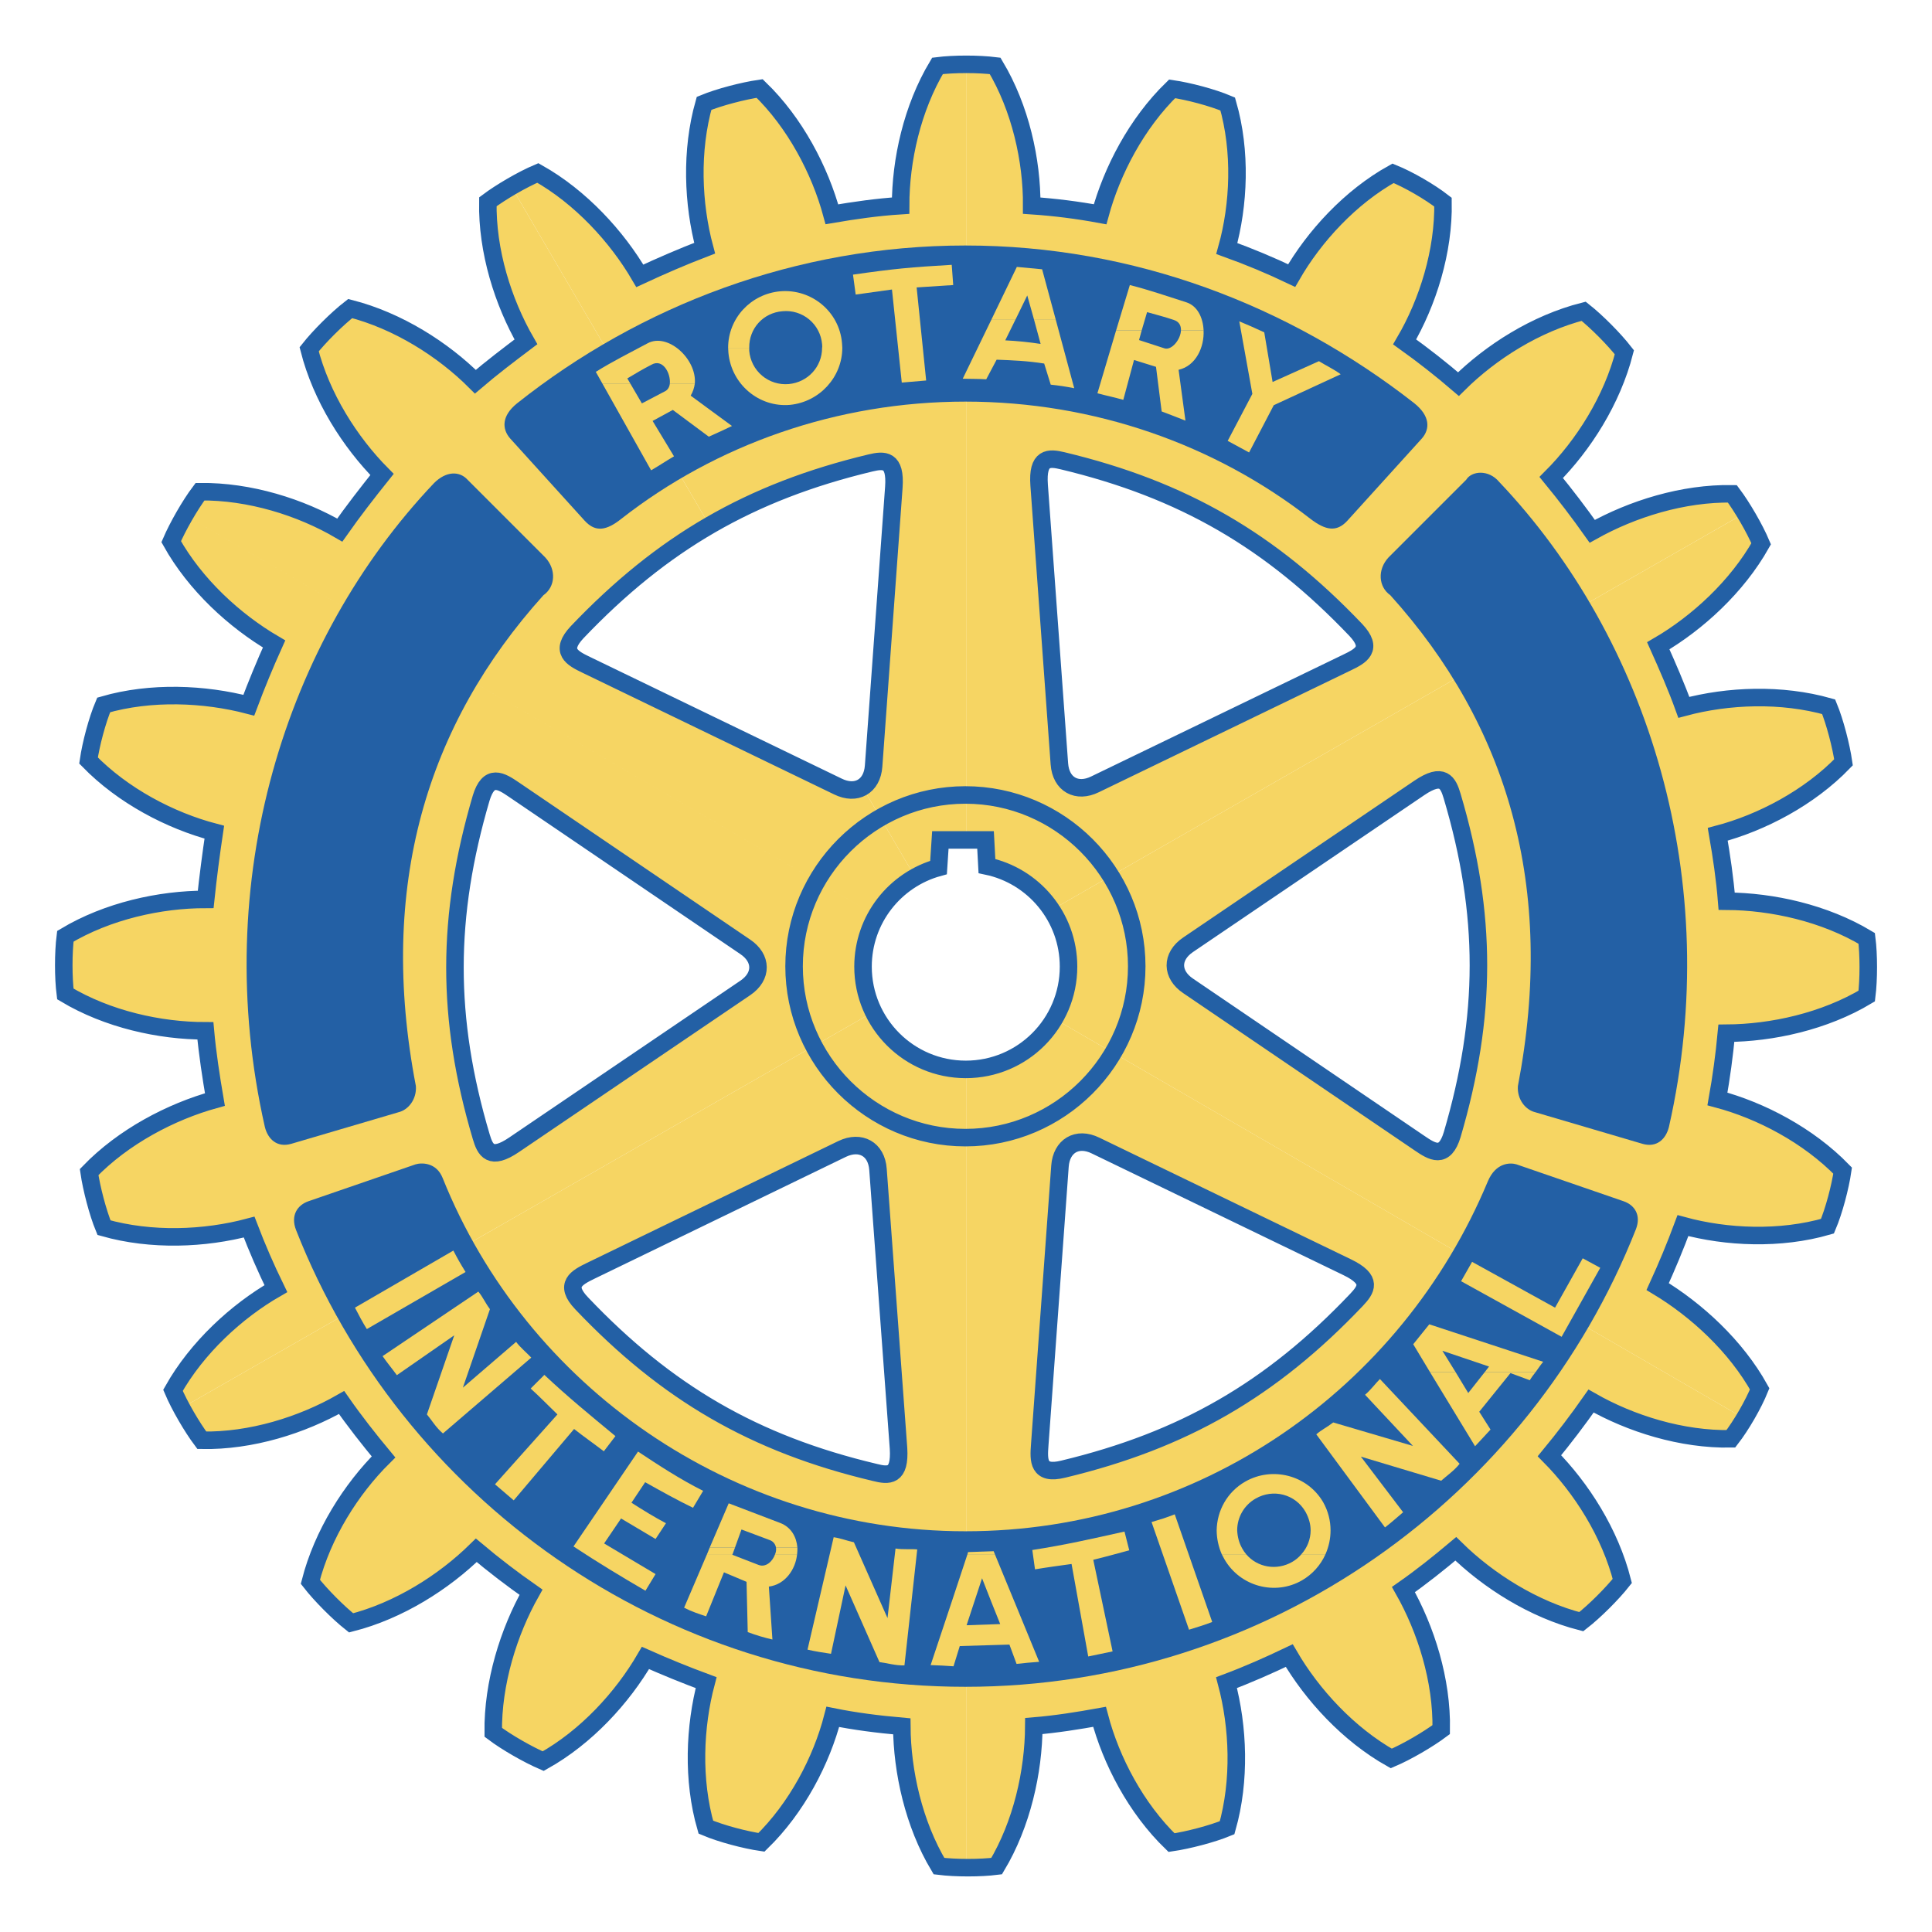
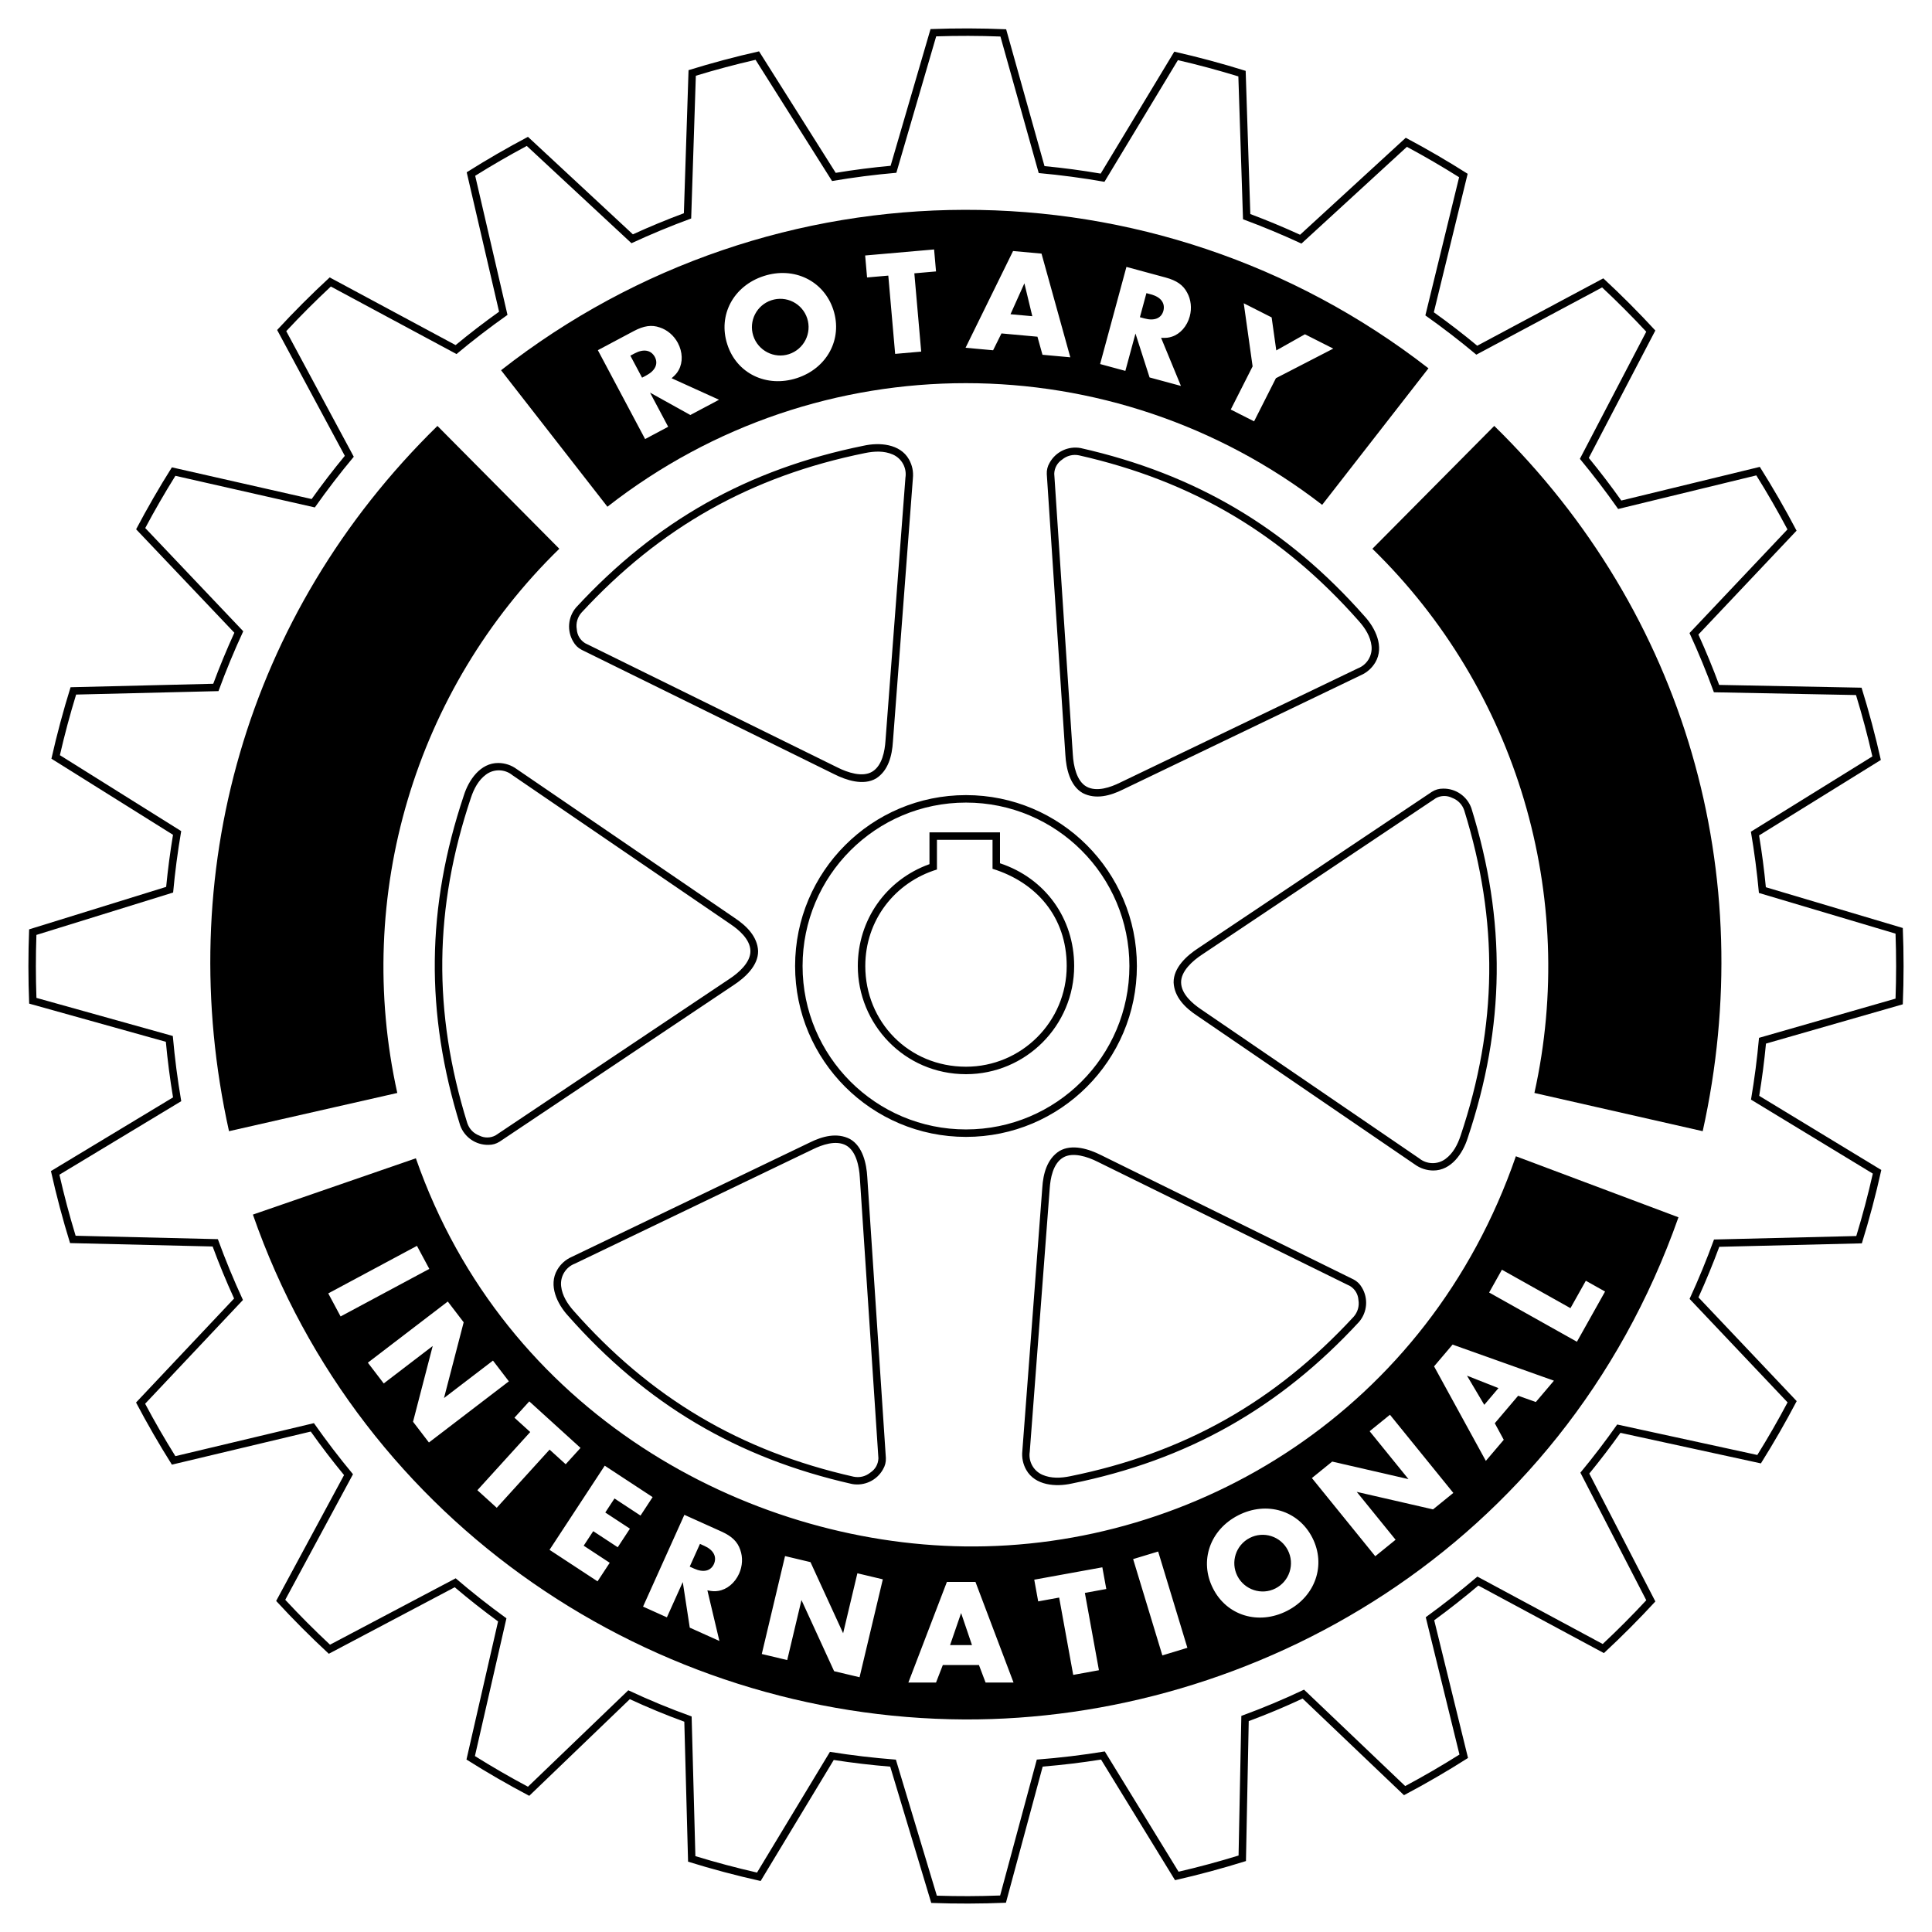
<svg xmlns="http://www.w3.org/2000/svg" width="2500" height="2500" viewBox="0 0 192.756 192.756">
-   <path fill-rule="evenodd" clip-rule="evenodd" fill="#fff" d="M0 0h192.756v192.756H0V0z" />
-   <path d="M105.693 76.204c.148 2.077 1.75 2.937 3.561 2.047l25.098-12.134c1.426-.682 2.701-1.365.92-3.264-8.484-8.899-17.236-14.002-29.252-16.88-1.363-.327-2.551-.416-2.344 2.432l2.017 27.799zm-9.255 7.595V6.419c1.014 0 2.029.053 2.848.155 2.521 4.213 3.68 9.434 3.648 13.944 2.256.148 4.57.444 6.824.86 1.188-4.361 3.65-9.078 7.18-12.52 1.633.237 4.006.86 5.549 1.513 1.363 4.717 1.127 10.058-.09 14.419 2.225.801 4.42 1.72 6.467 2.699 2.256-3.917 5.846-7.832 10.117-10.206 1.543.623 3.648 1.84 4.984 2.878.088 4.895-1.514 9.998-3.826 13.943a76.8 76.8 0 0 1 5.369 4.214c3.232-3.205 7.713-6.053 12.49-7.269 1.275 1.009 3.025 2.759 4.064 4.094-1.217 4.747-4.064 9.256-7.299 12.49a95.646 95.646 0 0 1 4.094 5.37c3.977-2.225 9.049-3.827 13.975-3.739.396.531.84 1.202 1.268 1.912L104.905 90.79a10.246 10.246 0 0 0-6.438-4.385l-.141-2.606h-1.888z" fill-rule="evenodd" clip-rule="evenodd" fill="#f6d563" />
-   <path d="M118.537 94.259c-1.725 1.167-1.668 2.985.006 4.106l23.059 15.67c1.303.891 2.533 1.654 3.285-.836 3.467-11.797 3.51-21.928-.006-33.772-.4-1.345-.916-2.417-3.279-.814l-23.065 15.646zm53.701 8.823a80.022 80.022 0 0 1-.891 6.557c4.332 1.156 9.049 3.619 12.49 7.15-.238 1.631-.859 4.004-1.514 5.547-4.717 1.365-10.057 1.127-14.418-.059a90.724 90.724 0 0 1-2.521 6.082c3.887 2.344 7.803 5.934 10.176 10.205-.359.889-.916 1.959-1.52 2.965l-68.85-39.889a10.208 10.208 0 0 0 1.416-5.2c0-2.089-.629-4.029-1.703-5.649L174.1 51.177c.625 1.036 1.223 2.159 1.609 3.074-2.404 4.272-6.35 7.892-10.266 10.176.92 2.047 1.811 4.094 2.551 6.141 4.422-1.187 9.732-1.394 14.449-.059.623 1.513 1.246 3.916 1.482 5.547-3.412 3.531-8.158 6.023-12.549 7.18.387 2.226.713 4.45.891 6.676 4.568.03 9.76 1.187 13.973 3.708.207 1.632.207 4.094 0 5.754-4.213 2.521-9.433 3.679-14.002 3.708z" fill-rule="evenodd" clip-rule="evenodd" fill="#f6d563" />
-   <path d="M109.312 114.297c-1.869-.92-3.412.059-3.559 2.047l-2.018 27.799c-.119 1.572-.18 3.055 2.344 2.434 11.984-2.879 20.736-7.922 29.252-16.883.979-1.037 1.66-2.016-.92-3.262l-25.099-12.135zm49.426 25.484a88.12 88.12 0 0 1-4.152 5.459c3.203 3.234 6.051 7.715 7.268 12.49-1.008 1.275-2.758 3.025-4.094 4.064-4.746-1.217-9.256-4.064-12.52-7.27-1.691 1.426-3.441 2.82-5.221 4.064 2.254 3.977 3.855 9.049 3.768 13.975-1.307.979-3.441 2.225-4.984 2.877-4.271-2.402-7.893-6.348-10.176-10.264-2.047.979-4.125 1.898-6.26 2.699 1.186 4.449 1.395 9.76.059 14.479-1.512.621-3.916 1.244-5.547 1.482-3.531-3.412-6.023-8.158-7.18-12.549-2.137.385-4.361.74-6.557.92-.029 4.568-1.188 9.76-3.709 13.973-.85.107-1.926.158-2.996.154v-79.645a10.247 10.247 0 0 0 8.754-5.051l68.85 39.889a20.667 20.667 0 0 1-1.359 2.02c-4.895.092-9.996-1.51-13.944-3.766z" fill-rule="evenodd" clip-rule="evenodd" fill="#f6d563" />
-   <path d="M89.645 144.5c.178 2.848-.979 2.758-2.375 2.402-12.015-2.85-20.767-7.951-29.251-16.881-1.779-1.869-.476-2.553.919-3.234l25.098-12.164c1.811-.859 3.412 0 3.561 2.047l2.048 27.83zm6.711-37.807c-4.042 0-7.537-2.34-9.207-5.738l-69.033 39.521c.627 1.164 1.378 2.369 2.017 3.221 4.925.09 9.998-1.514 13.944-3.768 1.305 1.869 2.729 3.68 4.183 5.43-3.234 3.203-6.081 7.713-7.298 12.461 1.039 1.334 2.789 3.084 4.064 4.094 4.777-1.217 9.257-4.064 12.491-7.238a78.008 78.008 0 0 0 5.458 4.182c-2.225 3.945-3.827 9.049-3.768 13.975 1.335 1.008 3.471 2.225 4.985 2.877 4.301-2.404 7.891-6.32 10.205-10.295a103.25 103.25 0 0 0 6.052 2.463c-1.157 4.361-1.394 9.701-.029 14.418 1.542.652 3.916 1.275 5.548 1.514 3.53-3.441 5.993-8.16 7.12-12.52 2.196.443 4.51.74 6.883.949.03 4.51 1.187 9.73 3.708 13.943.796.1 1.775.15 2.759.154v-79.645l-.082.002z" fill-rule="evenodd" clip-rule="evenodd" fill="#f6d563" />
-   <path d="M74.356 98.568c1.724-1.166 1.667-2.983-.007-4.105L51.29 78.794c-1.303-.892-2.532-1.656-3.286.835-3.465 11.799-3.508 21.929.007 33.773.399 1.346.916 2.418 3.278.812l23.067-15.646zm12.793 2.387l-69.033 39.521a20.991 20.991 0 0 1-.861-1.764c2.403-4.271 6.349-7.891 10.265-10.146a74.6 74.6 0 0 1-2.669-6.141c-4.451 1.188-9.761 1.395-14.479.059-.623-1.512-1.246-3.916-1.482-5.547 3.411-3.531 8.157-6.023 12.549-7.238-.386-2.256-.742-4.57-.949-6.854-4.569 0-9.761-1.158-13.973-3.68-.208-1.631-.208-4.093 0-5.754 4.212-2.521 9.434-3.679 14.002-3.679.237-2.254.534-4.509.86-6.705-4.391-1.157-9.108-3.62-12.549-7.15.237-1.632.86-4.005 1.512-5.548 4.718-1.365 10.058-1.127 14.479.03a100.99 100.99 0 0 1 2.522-6.112c-3.946-2.314-7.862-5.904-10.265-10.206a26.55 26.55 0 0 1 1.364-2.658l69.011 39.981a10.202 10.202 0 0 0-1.35 5.075c0 1.622.377 3.153 1.046 4.516zM83.601 78.471L58.502 66.337c-1.424-.683-2.7-1.365-.919-3.264 4.214-4.42 8.495-7.902 13.207-10.642L51.013 18.608a25.203 25.203 0 0 0-2.34 1.524c-.089 4.924 1.513 9.998 3.798 13.972-1.691 1.277-3.412 2.582-5.044 3.977-3.233-3.235-7.743-6.083-12.49-7.299-1.335 1.039-3.084 2.789-4.094 4.064 1.216 4.777 4.064 9.256 7.269 12.49-1.423 1.78-2.878 3.649-4.213 5.548-3.916-2.285-9.019-3.887-13.944-3.828a24.022 24.022 0 0 0-1.513 2.326l69.011 39.981a10.314 10.314 0 0 1 3.852-3.847l-5.256-8.989c-.651.393-1.521.399-2.448-.056z" fill-rule="evenodd" clip-rule="evenodd" fill="#f6d563" />
-   <path d="M93.531 6.575c-2.522 4.213-3.679 9.404-3.679 13.944-2.314.148-4.598.474-6.854.86-1.186-4.391-3.678-9.138-7.208-12.55-1.632.237-4.034.86-5.548 1.483-1.335 4.717-1.128 10.028.06 14.449a102.637 102.637 0 0 0-6.467 2.759c-2.285-3.917-5.905-7.862-10.177-10.265-.79.334-1.734.824-2.644 1.354L70.79 52.432c4.775-2.777 9.997-4.791 16.045-6.24 1.364-.326 2.551-.416 2.344 2.433l-2.017 27.798c-.073 1.014-.493 1.734-1.113 2.106l5.256 8.989c.726-.414 1.508-.74 2.333-.967l.181-2.752h2.62V6.419c-1.042-.002-2.081.05-2.908.156z" fill-rule="evenodd" clip-rule="evenodd" fill="#f6d563" />
-   <path d="M89.178 48.625c.207-2.849-.98-2.759-2.344-2.433-12.016 2.878-20.768 7.981-29.252 16.882-1.78 1.898-.505 2.581.919 3.264L83.6 78.471c1.81.89 3.413.029 3.561-2.047l2.017-27.799zm.467 95.875c.178 2.848-.979 2.758-2.375 2.402-12.015-2.85-20.767-7.951-29.251-16.881-1.779-1.869-.476-2.553.919-3.234l25.098-12.164c1.811-.859 3.412 0 3.561 2.047l2.048 27.83zm44.767-18.068c2.58 1.246 1.898 2.225.92 3.262-8.516 8.961-17.268 14.004-29.252 16.883-2.523.621-2.463-.861-2.344-2.434l2.018-27.799c.146-1.988 1.689-2.967 3.559-2.047l25.099 12.135zm-.06-60.315c1.426-.682 2.701-1.365.92-3.264-8.484-8.899-17.236-14.002-29.252-16.88-1.363-.327-2.551-.416-2.344 2.432l2.018 27.799c.148 2.077 1.75 2.937 3.561 2.047l25.097-12.134zm7.25 12.496c2.363-1.603 2.879-.531 3.279.814 3.516 11.844 3.473 21.976.006 33.772-.752 2.49-1.982 1.727-3.285.836l-23.059-15.67c-1.674-1.121-1.73-2.939-.006-4.106l23.065-15.646zm-67.253 15.85c1.674 1.122 1.73 2.939.007 4.105L51.29 114.215c-2.362 1.605-2.879.533-3.278-.812-3.515-11.844-3.473-21.974-.007-33.773.753-2.491 1.982-1.727 3.286-.835l23.058 15.668zm24.118-8.057c4.648.972 8.141 5.096 8.141 10.035 0 5.663-4.59 10.253-10.251 10.253-5.662 0-10.253-4.59-10.253-10.253 0-4.721 3.191-8.697 7.534-9.889l.181-2.752h4.508l.14 2.606zm-2.148-7.092c9.409 0 17.093 7.683 17.093 17.093 0 9.409-7.684 17.095-17.093 17.095-9.41 0-17.094-7.686-17.094-17.095 0-9.41 7.685-17.093 17.094-17.093zm13.439-57.936a59.298 59.298 0 0 0-6.824-.86c.031-4.51-1.127-9.731-3.648-13.944-1.662-.207-4.123-.207-5.754 0-2.522 4.213-3.679 9.405-3.679 13.944-2.314.147-4.598.474-6.854.86-1.187-4.391-3.678-9.138-7.209-12.549-1.632.237-4.035.86-5.548 1.483-1.335 4.717-1.127 10.028.06 14.449-2.166.831-4.361 1.78-6.467 2.759-2.285-3.917-5.905-7.862-10.177-10.265-1.542.652-3.679 1.899-4.984 2.878-.089 4.924 1.513 9.998 3.798 13.973-1.691 1.276-3.412 2.582-5.044 3.976-3.233-3.234-7.743-6.082-12.49-7.298-1.335 1.039-3.085 2.789-4.094 4.064 1.216 4.777 4.064 9.256 7.269 12.49-1.424 1.78-2.878 3.649-4.213 5.548-3.916-2.285-9.019-3.887-13.944-3.828-1.008 1.335-2.225 3.472-2.877 4.984 2.403 4.302 6.319 7.892 10.265 10.206a101.91 101.91 0 0 0-2.522 6.112c-4.42-1.157-9.761-1.395-14.478-.03-.652 1.542-1.275 3.916-1.512 5.548 3.44 3.53 8.158 5.993 12.549 7.15-.326 2.195-.623 4.45-.86 6.705-4.569 0-9.791 1.158-14.003 3.679-.208 1.661-.208 4.124 0 5.754 4.212 2.521 9.405 3.68 13.974 3.68.207 2.283.563 4.598.949 6.854-4.391 1.215-9.138 3.707-12.549 7.238.237 1.631.86 4.035 1.483 5.547 4.718 1.336 10.028 1.129 14.479-.059a75.243 75.243 0 0 0 2.669 6.141c-3.916 2.256-7.861 5.875-10.265 10.146.652 1.543 1.899 3.68 2.878 4.984 4.924.09 9.997-1.514 13.944-3.768 1.305 1.869 2.729 3.68 4.183 5.43-3.234 3.203-6.081 7.713-7.298 12.459 1.039 1.336 2.789 3.086 4.064 4.096 4.777-1.217 9.257-4.064 12.491-7.24a77.423 77.423 0 0 0 5.458 4.184c-2.225 3.945-3.827 9.049-3.768 13.975 1.335 1.008 3.471 2.225 4.984 2.877 4.302-2.404 7.892-6.32 10.205-10.295a103.25 103.25 0 0 0 6.052 2.463c-1.156 4.361-1.394 9.701-.029 14.418 1.542.652 3.916 1.275 5.548 1.514 3.53-3.441 5.993-8.16 7.12-12.52 2.196.445 4.51.74 6.883.949.03 4.51 1.188 9.73 3.708 13.943 1.662.207 4.124.207 5.755 0 2.521-4.213 3.68-9.404 3.709-13.973 2.195-.18 4.42-.535 6.557-.92 1.156 4.391 3.648 9.137 7.18 12.549 1.631-.238 4.035-.861 5.547-1.484 1.336-4.717 1.127-10.027-.059-14.477 2.135-.801 4.213-1.721 6.26-2.699 2.283 3.916 5.904 7.861 10.176 10.264 1.543-.652 3.678-1.898 4.984-2.877.088-4.926-1.514-9.998-3.768-13.975 1.779-1.244 3.529-2.639 5.221-4.064 3.264 3.205 7.773 6.053 12.52 7.27 1.336-1.039 3.086-2.789 4.094-4.064-1.217-4.777-4.064-9.256-7.268-12.49a87.728 87.728 0 0 0 4.152-5.459c3.947 2.254 9.049 3.857 13.945 3.768 1.037-1.336 2.254-3.441 2.877-4.984-2.373-4.271-6.289-7.861-10.176-10.205a90.202 90.202 0 0 0 2.521-6.082c4.361 1.188 9.701 1.424 14.418.059.654-1.543 1.275-3.916 1.514-5.547-3.441-3.531-8.158-5.994-12.49-7.15a79.22 79.22 0 0 0 .891-6.557c4.568-.029 9.789-1.186 14.002-3.709.207-1.66.207-4.123 0-5.754-4.213-2.521-9.404-3.678-13.973-3.708-.178-2.226-.504-4.45-.891-6.676 4.391-1.157 9.137-3.649 12.549-7.18-.236-1.631-.859-4.034-1.482-5.547-4.717-1.334-10.027-1.127-14.449.06-.74-2.047-1.631-4.094-2.551-6.141 3.916-2.284 7.861-5.904 10.266-10.176-.652-1.543-1.898-3.679-2.877-4.985-4.926-.088-9.998 1.514-13.975 3.739a95.532 95.532 0 0 0-4.094-5.37c3.234-3.233 6.082-7.743 7.299-12.49-1.039-1.335-2.789-3.085-4.064-4.094-4.777 1.216-9.258 4.064-12.49 7.269a76.79 76.79 0 0 0-5.369-4.213c2.312-3.945 3.916-9.048 3.826-13.943-1.336-1.039-3.441-2.255-4.984-2.878-4.271 2.374-7.861 6.29-10.115 10.206a70.62 70.62 0 0 0-6.469-2.7c1.217-4.361 1.453-9.702.09-14.419-1.543-.653-3.916-1.275-5.549-1.513-3.533 3.437-5.996 8.154-7.183 12.515z" fill="none" stroke="#2360a5" stroke-width="1.748" stroke-miterlimit="2.613" />
-   <path d="M163.219 122.633c-10.531 26.701-36.668 45.66-66.899 45.66s-56.279-18.869-66.782-45.57c-.563-1.453.119-2.492 1.247-2.879l10.68-3.678c.594-.178 2.076-.207 2.699 1.365 8.308 20.736 28.808 35.244 52.156 35.244 23.349 0 43.491-14.211 52.124-34.918.803-1.898 2.256-1.869 2.85-1.691l10.68 3.678c1.126.386 1.778 1.396 1.245 2.789zM149.572 48.079c14.893 15.695 22.488 39.814 16.939 64.349-.297 1.217-1.217 2.105-2.641 1.691l-10.68-3.145c-1.01-.238-1.84-1.307-1.75-2.611 3.826-19.906-1.068-36.045-12.729-48.98-1.186-.832-1.305-2.551-.178-3.768l7.744-7.743c.535-.89 2.227-1.068 3.295.207z" fill-rule="evenodd" clip-rule="evenodd" fill="#2360a5" />
-   <path d="M121.387 152.688c.031-1.959 1.039-3.828 2.85-4.867 2.699-1.541 6.199-.65 7.771 2.047.506.891.742 1.871.742 2.82h-1.988c0-.623-.178-1.246-.504-1.84-1.008-1.779-3.232-2.344-4.982-1.336a3.64 3.64 0 0 0-1.842 3.176h-2.047zM121.893 155.061a6.097 6.097 0 0 1-.506-2.373h2.047c.031.623.18 1.246.506 1.809.117.209.236.387.385.564h-2.432zM129.844 155.061a3.56 3.56 0 0 0 .918-2.373h1.988c0 .83-.178 1.631-.504 2.373h-2.402z" fill-rule="evenodd" clip-rule="evenodd" fill="#f6d563" />
-   <path d="M121.893 155.061c.088.178.178.326.268.504 1.57 2.73 5.072 3.648 7.742 2.105a5.69 5.69 0 0 0 2.344-2.609h-2.402a3.378 3.378 0 0 1-.92.771c-1.543.889-3.471.564-4.6-.771h-2.432zM35.413 130.465l9.82-5.695c.414.801.682 1.275 1.216 2.137l-9.849 5.695c-.416-.653-.832-1.454-1.187-2.137zM118.629 162.596l-3.738-10.74c.891-.266 1.395-.414 2.314-.771l3.738 10.74c-.742.296-1.572.534-2.314.771zM49.385 148.088l6.23-6.971c-.92-.891-1.72-1.721-2.67-2.582l1.365-1.363c2.403 2.254 4.48 3.945 7.091 6.109l-1.157 1.514c-1.009-.771-1.988-1.453-2.967-2.225l-6.023 7.121-1.869-1.603zM108.572 165.266l-1.662-9.227c-1.275.178-2.402.326-3.648.535l-.268-1.93c3.264-.504 5.873-1.098 9.197-1.84l.475 1.871c-1.217.326-2.373.652-3.59.947l1.928 9.139-2.432.505zM96.526 155.061l.059-.209 2.552-.088.119.297h-2.73z" fill-rule="evenodd" clip-rule="evenodd" fill="#f6d563" />
-   <path fill-rule="evenodd" clip-rule="evenodd" fill="#f6d563" d="M94.955 159.807l1.571-4.746h2.73l1.957 4.746H98.9l-.92-2.344-.771 2.344h-2.254zM94.955 159.807l-2.106 6.32c.771.029 1.542.059 2.284.119l.623-2.018 4.954-.148.713 1.928c.74-.09 1.482-.148 2.254-.209l-2.463-5.992H98.9l.891 2.227-3.354.117.771-2.344h-2.253zM142.658 136.875l-1.66-2.76 1.602-1.988 11.363 3.738c-.268.326-.506.684-.742 1.01h-5.072l.414-.535-4.656-1.572 1.305 2.107h-2.554z" />
-   <path d="M142.658 136.875l4.51 7.416c.535-.564 1.039-1.127 1.543-1.662l-1.127-1.779 3.115-3.857 1.93.713c.176-.297.385-.564.592-.83h-5.072l-1.662 2.105-1.275-2.105h-2.554v-.001zM155.803 133.373l-10.03-5.547 1.098-1.93 8.277 4.569 2.76-4.924 1.75.949-3.855 6.883zM80.566 164.584l2.61-11.215c.771.119 1.216.326 2.018.504l3.353 7.566.8-6.943c.712.119 1.484.029 2.166.09l-1.276 11.57c-.89.029-1.75-.238-2.491-.326l-3.383-7.654L82.91 165c-.802-.119-1.573-.238-2.344-.416zM138.18 152.391l-6.854-9.287c.594-.504 1.039-.682 1.691-1.186l7.951 2.342-4.777-5.102c.564-.475 1.01-1.098 1.484-1.572l7.951 8.455c-.535.684-1.277 1.188-1.84 1.691l-8.01-2.402 4.213 5.547c-.593.504-1.186 1.039-1.809 1.514zM38.171 135.301l9.553-6.438c.504.623.652 1.068 1.157 1.752l-2.7 7.832 5.311-4.568c.445.592 1.039 1.066 1.513 1.57l-8.811 7.566c-.683-.564-1.127-1.336-1.602-1.898l2.729-7.893-5.726 3.977c-.474-.652-.979-1.248-1.424-1.9zM70.805 154.408l1.899-4.422 5.132 1.959c1.098.416 1.632 1.395 1.721 2.463h-2.136a.94.94 0 0 0-.594-.742l-2.848-1.068-.653 1.811h-2.521v-.001z" fill-rule="evenodd" clip-rule="evenodd" fill="#f6d563" />
-   <path fill-rule="evenodd" clip-rule="evenodd" fill="#f6d563" d="M73.327 154.408l-.237.653h-2.551l.266-.653h2.522zM77.333 155.061c.089-.209.118-.445.089-.652h2.136c0 .207 0 .443-.03.652h-2.195z" />
-   <path d="M70.539 155.061l-2.285 5.34c.742.385 1.484.623 2.195.861l1.78-4.391 2.254.949.119 5.014c.86.326 1.691.562 2.462.74l-.355-5.279c1.631-.209 2.669-1.721 2.818-3.234h-2.195c-.238.711-.921 1.363-1.661 1.068l-2.611-1.01.03-.059h-2.551v.001zM57.217 154.289l6.438-9.465c2.018 1.336 4.183 2.76 6.497 3.918l-1.009 1.689c-1.661-.801-3.233-1.689-4.776-2.551l-1.365 2.047c1.157.742 2.314 1.453 3.441 2.047l-1.038 1.572-3.442-2.047-1.691 2.492 5.133 3.055-1.009 1.662c-2.491-1.452-4.746-2.817-7.179-4.419z" fill-rule="evenodd" clip-rule="evenodd" fill="#f6d563" />
-   <path d="M130.732 51.758c-9.492-7.388-21.537-11.689-34.413-11.689-12.875 0-24.92 4.331-34.325 11.689-1.484 1.187-2.581 1.364-3.649.207l-7.446-8.218c-.831-.949-.861-2.255.682-3.5 12.283-9.76 27.888-15.753 44.739-15.753 16.851 0 32.308 5.993 44.769 15.724 1.602 1.275 1.602 2.581.77 3.53l-7.445 8.218c-1.07 1.157-2.168.949-3.682-.208z" fill-rule="evenodd" clip-rule="evenodd" fill="#2360a5" />
-   <path d="M72.645 34.699c0-2.937 2.254-5.37 5.191-5.636 3.115-.268 5.904 2.017 6.171 5.162 0 .148.029.296.029.475H82.02c.029-.119 0-.238 0-.356a3.611 3.611 0 0 0-3.946-3.293c-1.928.148-3.352 1.72-3.323 3.649h-2.106v-.001z" fill-rule="evenodd" clip-rule="evenodd" fill="#f6d563" />
-   <path d="M72.645 34.699c0 .178.029.327.029.504.297 3.145 3.056 5.459 6.141 5.191 2.967-.296 5.221-2.789 5.221-5.696H82.02c0 1.899-1.424 3.441-3.323 3.62a3.63 3.63 0 0 1-3.946-3.323v-.296h-2.106zM98.9 31.911l2.551-5.282 2.522.238 1.365 5.044h-2.166l-.682-2.434-1.187 2.434H98.9z" fill-rule="evenodd" clip-rule="evenodd" fill="#f6d563" />
-   <path d="M98.9 31.911l-2.848 5.875c.979.028 1.364 0 2.344.058l1.037-1.958c1.572.06 3.086.119 4.746.386l.652 2.106c.832.089 1.455.178 2.344.355l-1.838-6.823h-2.166l.652 2.403a34.31 34.31 0 0 0-3.529-.356l1.008-2.047H98.9v.001zM89.97 38.17l-.979-9.286-3.619.505-.268-1.988c4.125-.594 5.786-.742 9.85-.979l.148 2.017-3.649.237.95 9.286-2.433.208zM126.967 38.111l-.832-4.954c-.949-.445-1.514-.683-2.492-1.098l1.305 7.239-2.461 4.688 2.135 1.156 2.463-4.717 6.676-3.085c-.684-.505-1.455-.861-2.168-1.305l-4.626 2.076zM111.359 32.949l1.365-4.509c1.898.475 3.768 1.127 5.637 1.721 1.098.355 1.662 1.513 1.721 2.789h-2.254c0-.475-.178-.86-.742-1.038-.979-.327-1.602-.476-2.641-.772l-.533 1.81h-2.553v-.001z" fill-rule="evenodd" clip-rule="evenodd" fill="#f6d563" />
-   <path d="M111.359 32.949l-1.869 6.29c1.01.267 1.633.386 2.582.653l1.068-3.976 2.195.683.564 4.45c.949.355 1.541.593 2.373.919l-.684-5.073c1.721-.386 2.582-2.255 2.492-3.946h-2.254c-.031.919-.92 2.018-1.633 1.81l-2.551-.831.268-.979h-2.551zM60.096 38.259l-.653-1.158c1.661-1.038 3.44-1.928 5.162-2.847 2.018-1.098 4.925 1.572 4.718 4.005h-2.492c.088-1.039-.713-2.522-1.84-1.869-.92.475-1.454.801-2.403 1.365l.296.504h-2.788z" fill-rule="evenodd" clip-rule="evenodd" fill="#f6d563" />
-   <path d="M60.096 38.259l4.865 8.663c.919-.534 1.424-.891 2.284-1.395l-2.135-3.53 2.018-1.098 3.589 2.67c.92-.416 1.513-.683 2.314-1.068l-4.124-3.026a3.14 3.14 0 0 0 .416-1.216h-2.492c-.03.326-.179.593-.416.742l-2.374 1.246-1.158-1.988h-2.787z" fill-rule="evenodd" clip-rule="evenodd" fill="#f6d563" />
-   <path d="M43.304 48.198c-14.863 15.664-22.429 39.695-16.881 64.229.296 1.217 1.216 2.105 2.64 1.691l10.68-3.145c1.008-.238 1.839-1.307 1.75-2.611-3.827-19.906 1.068-36.045 12.728-48.98 1.187-.832 1.306-2.551.178-3.768l-7.743-7.743c-.801-.889-2.136-.889-3.352.327z" fill-rule="evenodd" clip-rule="evenodd" fill="#2360a5" />
+   <g fill-rule="evenodd" clip-rule="evenodd">
+     <path fill="#fff" d="M0 0h192.756v192.756H0V0z" />
+     <path d="M21.275 68.22a76.24 76.24 0 0 1 2.107-5.091l-9.801-10.322a92.425 92.425 0 0 1 3.567-6.18l13.944 3.162a76.218 76.218 0 0 1 3.31-4.31L27.65 32.922a92.598 92.598 0 0 1 5.242-5.244l12.565 6.752a75.975 75.975 0 0 1 4.336-3.331l-3.23-13.91a92.073 92.073 0 0 1 6.112-3.537l10.469 9.728a75.361 75.361 0 0 1 5.086-2.106L68.696 7a91.329 91.329 0 0 1 7.035-1.877l7.649 12.122a76.366 76.366 0 0 1 5.476-.703l3.983-13.64a93.513 93.513 0 0 1 7.545.019l3.826 13.652c1.98.193 3.645.415 5.605.747l7.344-12.166a91.488 91.488 0 0 1 7.121 1.916l.465 14.286a75.957 75.957 0 0 1 4.963 2.065l10.545-9.676a92.253 92.253 0 0 1 6.176 3.594l-3.375 13.817a75.245 75.245 0 0 1 4.33 3.337l12.578-6.723a92.334 92.334 0 0 1 5.191 5.205l-6.639 12.713a76.393 76.393 0 0 1 3.244 4.251l13.818-3.359a92.768 92.768 0 0 1 3.668 6.365l-9.795 10.364a76.3 76.3 0 0 1 2.07 5.025l14.209.277a92.013 92.013 0 0 1 1.924 7.21l-12.148 7.528c.297 1.809.498 3.345.676 5.169l13.662 4.068a92.944 92.944 0 0 1 0 7.614l-13.65 3.92a76.735 76.735 0 0 1-.676 5.213l12.182 7.398a90.888 90.888 0 0 1-1.941 7.318l-14.225.346a76.658 76.658 0 0 1-2.076 5.045l9.801 10.35a93.298 93.298 0 0 1-3.572 6.213l-14.014-3.049a76.406 76.406 0 0 1-3.107 4.064l6.592 12.76a92.416 92.416 0 0 1-5.135 5.152l-12.527-6.738a80.69 80.69 0 0 1-4.402 3.463l3.373 13.738a91.524 91.524 0 0 1-6.389 3.713l-10.115-9.641a70.393 70.393 0 0 1-5.375 2.25l-.277 13.963a91.946 91.946 0 0 1-7.076 1.908l-7.381-12.033c-2.037.32-3.768.527-5.824.701l-3.666 13.582a94.455 94.455 0 0 1-7.451.02l-4.094-13.598a77.808 77.808 0 0 1-5.634-.666l-7.294 12.076a91.328 91.328 0 0 1-7.24-1.928l-.375-13.965a70.808 70.808 0 0 1-5.438-2.248l-10.033 9.643a92.083 92.083 0 0 1-6.263-3.621l3.153-13.779a76.038 76.038 0 0 1-4.326-3.41l-12.561 6.637a92.608 92.608 0 0 1-5.253-5.271l6.773-12.557a75.59 75.59 0 0 1-3.321-4.342l-13.855 3.301a92.797 92.797 0 0 1-3.577-6.199l9.782-10.377a75.544 75.544 0 0 1-2.141-5.189l-14.225-.34a91.451 91.451 0 0 1-1.907-7.186l12.182-7.35a76.591 76.591 0 0 1-.717-5.547L2.91 100.131a93.871 93.871 0 0 1-.004-7.409l13.672-4.238c.181-1.834.384-3.377.683-5.195L5.13 75.696a91.906 91.906 0 0 1 1.91-7.13l14.235-.346zm-13.68 1.077a87.056 87.056 0 0 0-1.62 6.048l12.103 7.576a78.43 78.43 0 0 0-.805 6.127l-13.64 4.229a89.543 89.543 0 0 0 .003 6.283l13.605 3.801c.206 2.297.456 4.23.841 6.504l-12.155 7.334c.495 2.16.976 3.971 1.618 6.092l14.191.34a77.923 77.923 0 0 0 2.503 6.068l-9.759 10.352c1 1.873 1.897 3.426 3.017 5.229l13.823-3.293a78.84 78.84 0 0 0 3.898 5.098l-6.758 12.527a88.55 88.55 0 0 0 4.465 4.479l12.538-6.623a78.774 78.774 0 0 0 5.064 3.992l-3.144 13.742a87.695 87.695 0 0 0 5.291 3.059l10.011-9.621a72.129 72.129 0 0 0 6.319 2.611l.375 13.936a88.079 88.079 0 0 0 6.149 1.639l7.274-12.043c2.302.363 4.258.594 6.581.777l4.086 13.572c2.22.068 4.096.062 6.315-.018l3.658-13.559a79.98 79.98 0 0 0 6.783-.814l7.361 12a87.35 87.35 0 0 0 5.986-1.615l.277-13.932a72.463 72.463 0 0 0 6.254-2.617l10.094 9.619a87.897 87.897 0 0 0 5.414-3.145l-3.363-13.701a83.44 83.44 0 0 0 5.15-4.053l12.504 6.725a89.05 89.05 0 0 0 4.348-4.365l-6.574-12.73a78.163 78.163 0 0 0 3.672-4.805l13.98 3.041a86.8 86.8 0 0 0 3.018-5.248l-9.777-10.324a78.277 78.277 0 0 0 2.438-5.926l14.195-.346a86.829 86.829 0 0 0 1.65-6.227l-12.154-7.383c.361-2.156.6-3.988.799-6.164l13.621-3.912a89.863 89.863 0 0 0 0-6.484l-13.631-4.059a78.973 78.973 0 0 0-.799-6.111l12.119-7.511a86.94 86.94 0 0 0-1.633-6.123l-14.178-.277a77.425 77.425 0 0 0-2.434-5.908l9.773-10.339a88.128 88.128 0 0 0-3.107-5.391l-13.785 3.352a78.8 78.8 0 0 0-3.818-5.003l6.623-12.685a89.971 89.971 0 0 0-4.406-4.417l-12.549 6.708a78.034 78.034 0 0 0-5.084-3.917l3.367-13.786a88.377 88.377 0 0 0-5.209-3.032l-10.521 9.653a78.51 78.51 0 0 0-5.83-2.427l-.465-14.253A88.437 88.437 0 0 0 117.52 6l-7.328 12.139a79.107 79.107 0 0 0-6.559-.873L99.814 3.644a90.161 90.161 0 0 0-6.411-.016l-3.973 13.61a78.669 78.669 0 0 0-6.416.823L75.383 5.967a87.587 87.587 0 0 0-5.959 1.59l-.465 14.241a78.254 78.254 0 0 0-5.957 2.467L52.557 14.56a88.027 88.027 0 0 0-5.147 2.979l3.222 13.878a79.12 79.12 0 0 0-5.087 3.907l-12.536-6.737a88.973 88.973 0 0 0-4.45 4.452l6.737 12.53a78.585 78.585 0 0 0-3.885 5.058L17.5 47.472a88.088 88.088 0 0 0-3.009 5.211l9.778 10.298a77.895 77.895 0 0 0-2.472 5.972l-14.202.344z" />
+     <path d="M167.461 121.449c-11.723 33.256-42.572 50.229-71.244 50.1-30.915-.139-60.185-19.354-70.985-50.369l16.259-5.617c8.887 25.457 32.932 38.436 54.741 38.723 23.05.307 46.259-13.6 55.007-38.926l16.222 6.089zm-130.76 14.506l1.585 2.072 4.886-3.738-1.963 7.559 1.585 2.07 7.975-6.102-1.585-2.07-4.886 3.736 1.963-7.557-1.585-2.072-7.975 6.102zm18.131 8.674l1.607 1.459 1.48-1.629-5.112-4.643-1.48 1.629 1.573 1.43-5.271 5.803 1.931 1.754 5.272-5.803zm9.073 6.58l1.207-1.842-4.778-3.135-5.508 8.396 4.79 3.143 1.216-1.852-2.597-1.705.951-1.449 2.445 1.605 1.216-1.854-2.458-1.613.918-1.4 2.598 1.706zm6.671 7.459c.517.102.727.113 1.082.057.872-.137 1.662-.789 2.083-1.725.34-.756.386-1.627.112-2.379-.269-.799-.831-1.35-1.875-1.82l-3.698-1.666-4.123 9.156 2.379 1.072 1.584-3.52.698 4.547 2.956 1.33-1.198-5.052zm5.427 6.352l2.538.604 1.422-5.986 3.257 7.098 2.538.602 2.321-9.768-2.538-.604-1.422 5.984-3.257-7.096-2.538-.604-2.321 9.77zm21.667 1.101l.662 1.748h2.789l-3.799-10.041h-2.85l-3.845 10.041h2.76l.678-1.748h3.605zm10.568-7.197l2.137-.389-.395-2.164-6.793 1.234.393 2.166 2.092-.381 1.402 7.715 2.566-.467-1.402-7.714zm7.311-4.129l-2.496.756 2.916 9.609 2.496-.758-2.916-9.607zm5.472 3.678c1.375 2.734 4.553 3.688 7.387 2.244 2.822-1.438 3.916-4.568 2.527-7.295-1.389-2.729-4.566-3.682-7.387-2.244-2.835 1.443-3.917 4.568-2.527 7.295zm16.19-3.207l2.027-1.645-3.875-4.777 7.611 1.748 2.025-1.643-6.324-7.799-2.027 1.643 3.875 4.779-7.609-1.75-2.027 1.643 6.324 7.801zm14.256-16.014l1.764.627 1.805-2.127-10.113-3.602-1.846 2.172 5.166 9.43 1.787-2.104-.895-1.65 2.332-2.746zm-1.621-12.572l-1.275 2.275 8.758 4.912 2.809-5.01-1.92-1.076-1.533 2.734-6.839-3.835zm-107.014-.082l-1.233-2.299-8.849 4.744 1.232 2.299 8.85-4.744z" />
+     <path d="M149.502 138.492l-3.141-1.24 1.725 2.908 1.416-1.668zM123.453 157.234c.705 1.383 2.414 1.951 3.799 1.244a2.83 2.83 0 0 0 1.238-3.812 2.82 2.82 0 0 0-3.805-1.225 2.825 2.825 0 0 0-1.232 3.793zM96.975 164.131l-1.085-3.197-1.101 3.197h2.186zM68.813 156.303l.44.199c.921.414 1.657.25 1.979-.465.308-.721-.036-1.389-.957-1.805l-.44-.197-1.022 2.268zM55.803 54.75L43.644 42.495C24.473 61.259 17.189 87.36 22.848 112.859l16.79-3.814c-4.36-19.66 1.742-40.235 16.165-54.295zM131.912 50.369c-20.828-16.105-50.174-16.333-71.309.188L49.991 36.939a75.225 75.225 0 0 1 92.527-.193l-10.606 13.623zM67.008 37.736c.396-.348.533-.506.708-.821.426-.773.394-1.797-.088-2.703-.389-.732-1.051-1.302-1.812-1.546-.796-.277-1.576-.17-2.587.368l-3.581 1.904 4.714 8.866 2.303-1.225-1.812-3.407 4.022 2.233 2.862-1.522-4.729-2.147zm57.965-1.181l-2.18 4.304 2.328 1.178 2.178-4.305 5.721-2.951-2.826-1.43-2.859 1.61-.463-3.293-2.783-1.41.884 6.297zm-9.131-2.85c.527.018.736-.004 1.078-.115.838-.273 1.516-1.042 1.783-2.032.217-.801.125-1.669-.264-2.368-.393-.746-1.035-1.201-2.141-1.501l-3.914-1.06-2.625 9.692 2.518.682 1.01-3.726 1.406 4.38 3.129.847-1.98-4.799zm-12.336-.112l.502 1.802 2.777.253-2.873-10.345-2.838-.258-4.74 9.651 2.748.25.834-1.68 3.59.327zM91.224 27.27l2.163-.189-.192-2.193-6.879.602.192 2.192 2.118-.185.683 7.81 2.599-.227-.684-7.81zm-18.663 7.082c.931 2.916 3.919 4.354 6.945 3.371 3.012-.978 4.583-3.898 3.638-6.809-.946-2.911-3.934-4.35-6.945-3.372-3.027.983-4.584 3.899-3.638 6.81z" />
+     <path d="M75.156 33.508c.48 1.477 2.081 2.305 3.558 1.825a2.833 2.833 0 0 0 1.82-3.572 2.82 2.82 0 0 0-3.567-1.806 2.825 2.825 0 0 0-1.811 3.553zM102.994 31.548l-.791-3.281-1.385 3.084 2.176.197zM113.729 31.648l.465.126c.975.264 1.676-.015 1.881-.771.189-.761-.256-1.366-1.23-1.63l-.467-.126-.649 2.401zM64.059 37.681l.426-.227c.892-.474 1.212-1.157.844-1.849-.381-.685-1.12-.821-2.012-.347l-.426.227 1.168 2.196zM48.728 114.223a2.939 2.939 0 0 1-2.818-1.945c-3.493-11.236-3.376-21.765.367-32.919.48-1.524 1.64-3.246 3.438-3.235a3.125 3.125 0 0 1 1.838.608L73.292 91.58c1.183.783 2.277 1.854 2.345 3.307.016 1.474-1.335 2.672-2.451 3.403l-23.338 15.613c-.352.22-.706.322-1.12.32zm.719-.948l23.33-15.611c.938-.611 2.11-1.654 2.093-2.781-.019-1.175-1.176-2.134-1.994-2.684l-21.753-14.86a2.148 2.148 0 0 0-2.63-.064c-.766.562-1.213 1.431-1.509 2.319-3.689 10.995-3.807 21.374-.367 32.448.205.6.618 1.029 1.208 1.258a1.751 1.751 0 0 0 1.622-.025zM135.879 128.461a2.938 2.938 0 0 1-.275 3.412c-7.982 8.643-17.16 13.807-28.691 16.143-1.561.346-3.633.203-4.521-1.361a3.131 3.131 0 0 1-.393-1.895l1.99-26.252c.086-1.416.477-2.881 1.701-3.666 1.27-.75 2.973-.197 4.162.404l25.191 12.404c.367.194.631.45.836.811zm-1.18-.15l-25.184-12.398c-1-.506-2.488-1.002-3.455-.422-1.01.604-1.262 2.086-1.328 3.068l-1.992 26.27a2.15 2.15 0 0 0 1.26 2.311c.867.381 1.844.334 2.762.146 11.365-2.303 20.412-7.391 28.285-15.906a1.997 1.997 0 0 0 .484-1.676 1.748 1.748 0 0 0-.832-1.393zM57.196 64.023a2.94 2.94 0 0 1 .276-3.413c7.983-8.642 17.161-13.806 28.692-16.141 1.56-.347 3.631-.204 4.521 1.36.335.604.46 1.208.394 1.896l-1.991 26.251c-.086 1.416-.455 2.904-1.679 3.688-1.269.751-2.994.176-4.184-.426L58.032 64.833a1.996 1.996 0 0 1-.836-.81zm1.18.149l25.184 12.4c.999.505 2.488 1.001 3.455.422 1.009-.604 1.261-2.086 1.328-3.069l1.992-26.269a2.15 2.15 0 0 0-1.259-2.31c-.869-.382-1.845-.334-2.762-.146-11.366 2.302-20.413 7.39-28.285 15.906a1.988 1.988 0 0 0-.484 1.675c.042.589.332 1.074.831 1.391zM88.1 146.592a2.938 2.938 0 0 1-3.094 1.467c-11.476-2.592-20.536-7.959-28.325-16.777-1.081-1.178-1.992-3.043-1.083-4.594a3.109 3.109 0 0 1 1.445-1.289l23.73-11.402c1.27-.633 2.734-1.027 4.025-.359 1.285.725 1.657 2.475 1.731 3.807l1.854 28.018c.016.414-.073.769-.283 1.129zm-.461-1.098l-1.854-28.01c-.062-1.117-.376-2.654-1.362-3.203-1.027-.57-2.437-.049-3.322.385l-23.746 11.408a2.152 2.152 0 0 0-1.371 2.246c.103.943.632 1.766 1.253 2.467 7.677 8.691 16.606 13.982 27.918 16.541.621.123 1.2-.02 1.692-.416.491-.332.767-.826.792-1.418zM104.721 46.17a2.938 2.938 0 0 1 3.094-1.467c11.477 2.592 20.537 7.958 28.324 16.777 1.082 1.178 1.992 3.043 1.084 4.595a3.13 3.13 0 0 1-1.445 1.289l-23.73 11.401c-1.27.633-2.732 1.027-4.025.359-1.283-.724-1.656-2.475-1.73-3.806L104.438 47.3a1.994 1.994 0 0 1 .283-1.13zm.461 1.097l1.854 28.01c.062 1.118.377 2.655 1.363 3.203 1.027.572 2.436.049 3.322-.385l23.744-11.409a2.149 2.149 0 0 0 1.371-2.246c-.104-.943-.633-1.766-1.254-2.466-7.676-8.692-16.605-13.983-27.918-16.542a1.988 1.988 0 0 0-1.691.418 1.748 1.748 0 0 0-.791 1.417zM143.98 78.681a2.94 2.94 0 0 1 2.818 1.946c3.492 11.235 3.375 21.764-.367 32.918-.48 1.525-1.641 3.246-3.439 3.236a3.152 3.152 0 0 1-1.838-.607l-21.738-14.85c-1.184-.783-2.258-1.855-2.324-3.307-.016-1.475 1.314-2.672 2.432-3.402L142.859 79c.352-.22.705-.321 1.121-.319zm-.718.947L119.93 95.239c-.936.612-2.109 1.653-2.092 2.782.018 1.174 1.176 2.135 1.994 2.684l21.754 14.859a2.145 2.145 0 0 0 2.629.064c.766-.561 1.213-1.432 1.508-2.318 3.691-10.994 3.809-21.374.367-32.449a1.989 1.989 0 0 0-1.207-1.257 1.752 1.752 0 0 0-1.621.024zM96.377 113.428c-9.416 0-17.05-7.633-17.05-17.049 0-9.417 7.634-17.051 17.05-17.051 9.417 0 17.05 7.634 17.05 17.051.001 9.416-7.632 17.049-17.05 17.049zm0-.744c9.005 0 16.304-7.301 16.304-16.305 0-9.005-7.299-16.305-16.304-16.305-9.004 0-16.304 7.3-16.304 16.305 0 9.004 7.301 16.305 16.304 16.305z" />
+     <path d="M92.734 86.216v-3.17h7.036v3.083c4.508 1.493 7.4 5.499 7.4 10.246.002 5.961-4.83 10.795-10.792 10.797-6.198-.002-10.795-5.041-10.795-10.793 0-4.56 2.784-8.596 7.151-10.163zm3.643 20.21c5.55 0 10.048-4.498 10.048-10.047 0-4.907-3.037-8.349-7.4-9.7v-2.888h-5.546v2.96c-4.185 1.281-7.149 5.05-7.149 9.628.001 5.551 4.307 10.045 10.047 10.047zM136.924 54.75c14.424 14.06 20.525 34.635 16.164 54.295l16.791 3.814c5.66-25.5-1.625-51.601-20.797-70.365L136.924 54.75z" />
+   </g>
</svg>
